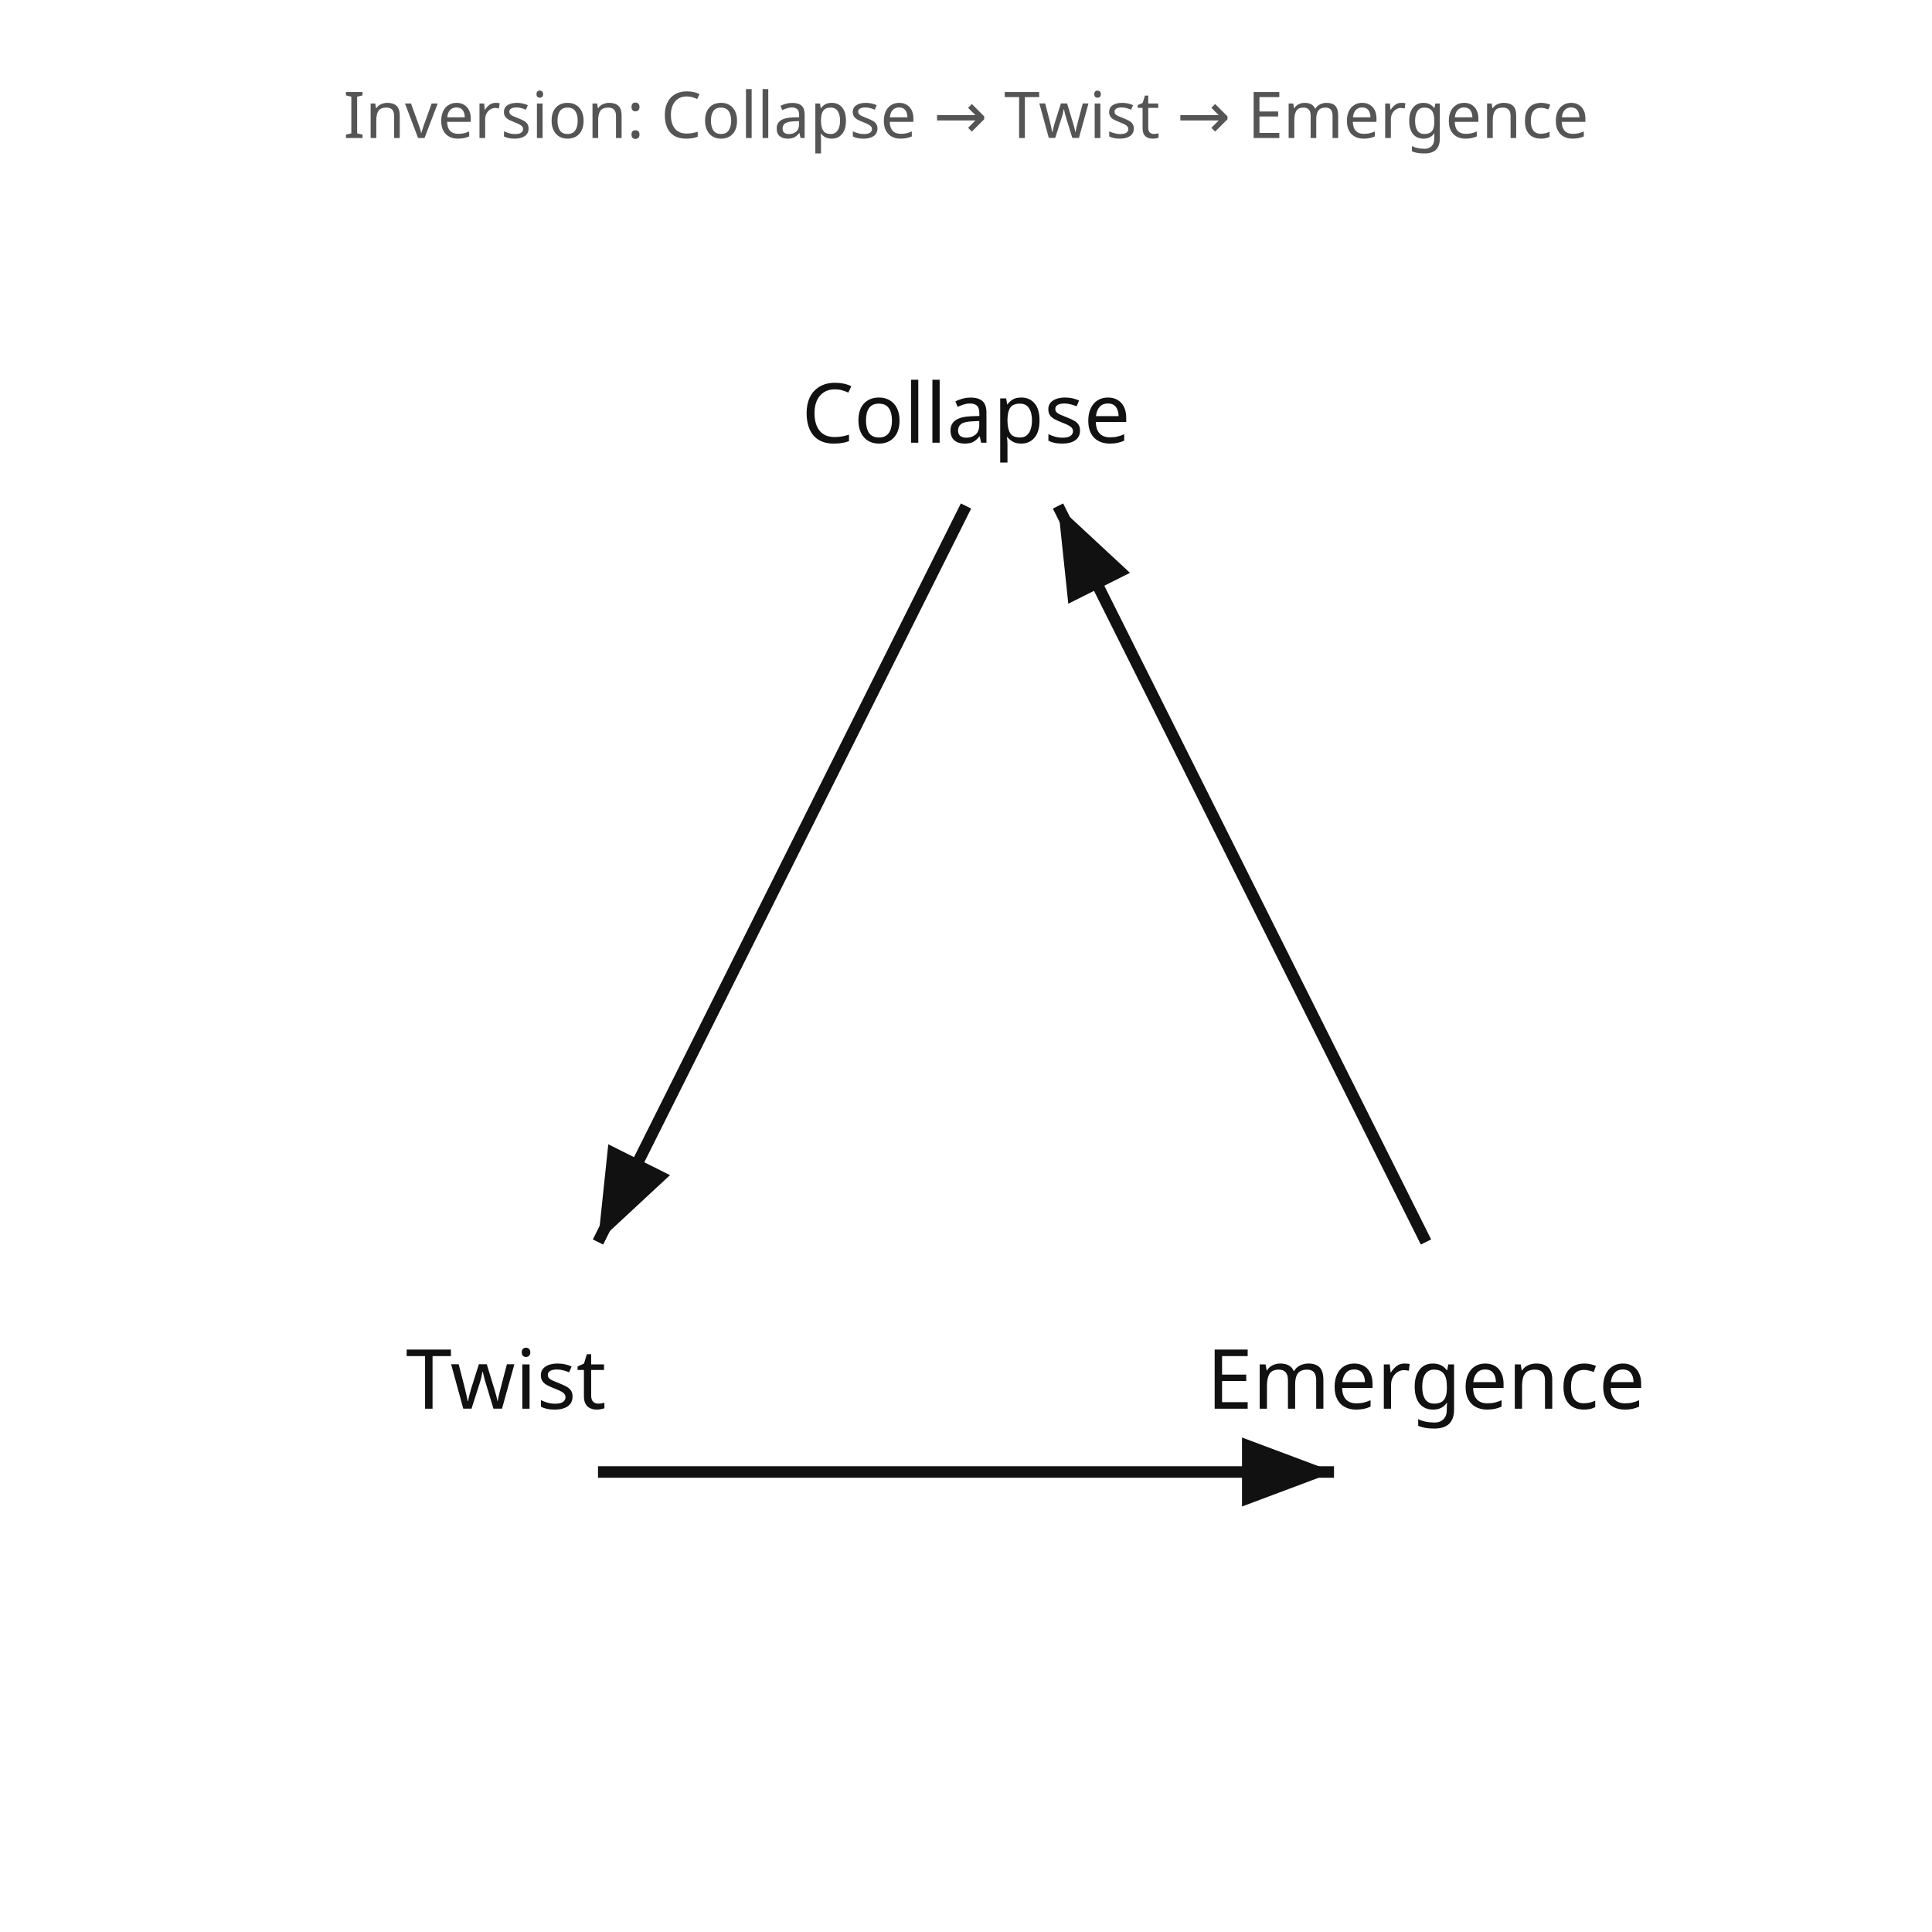
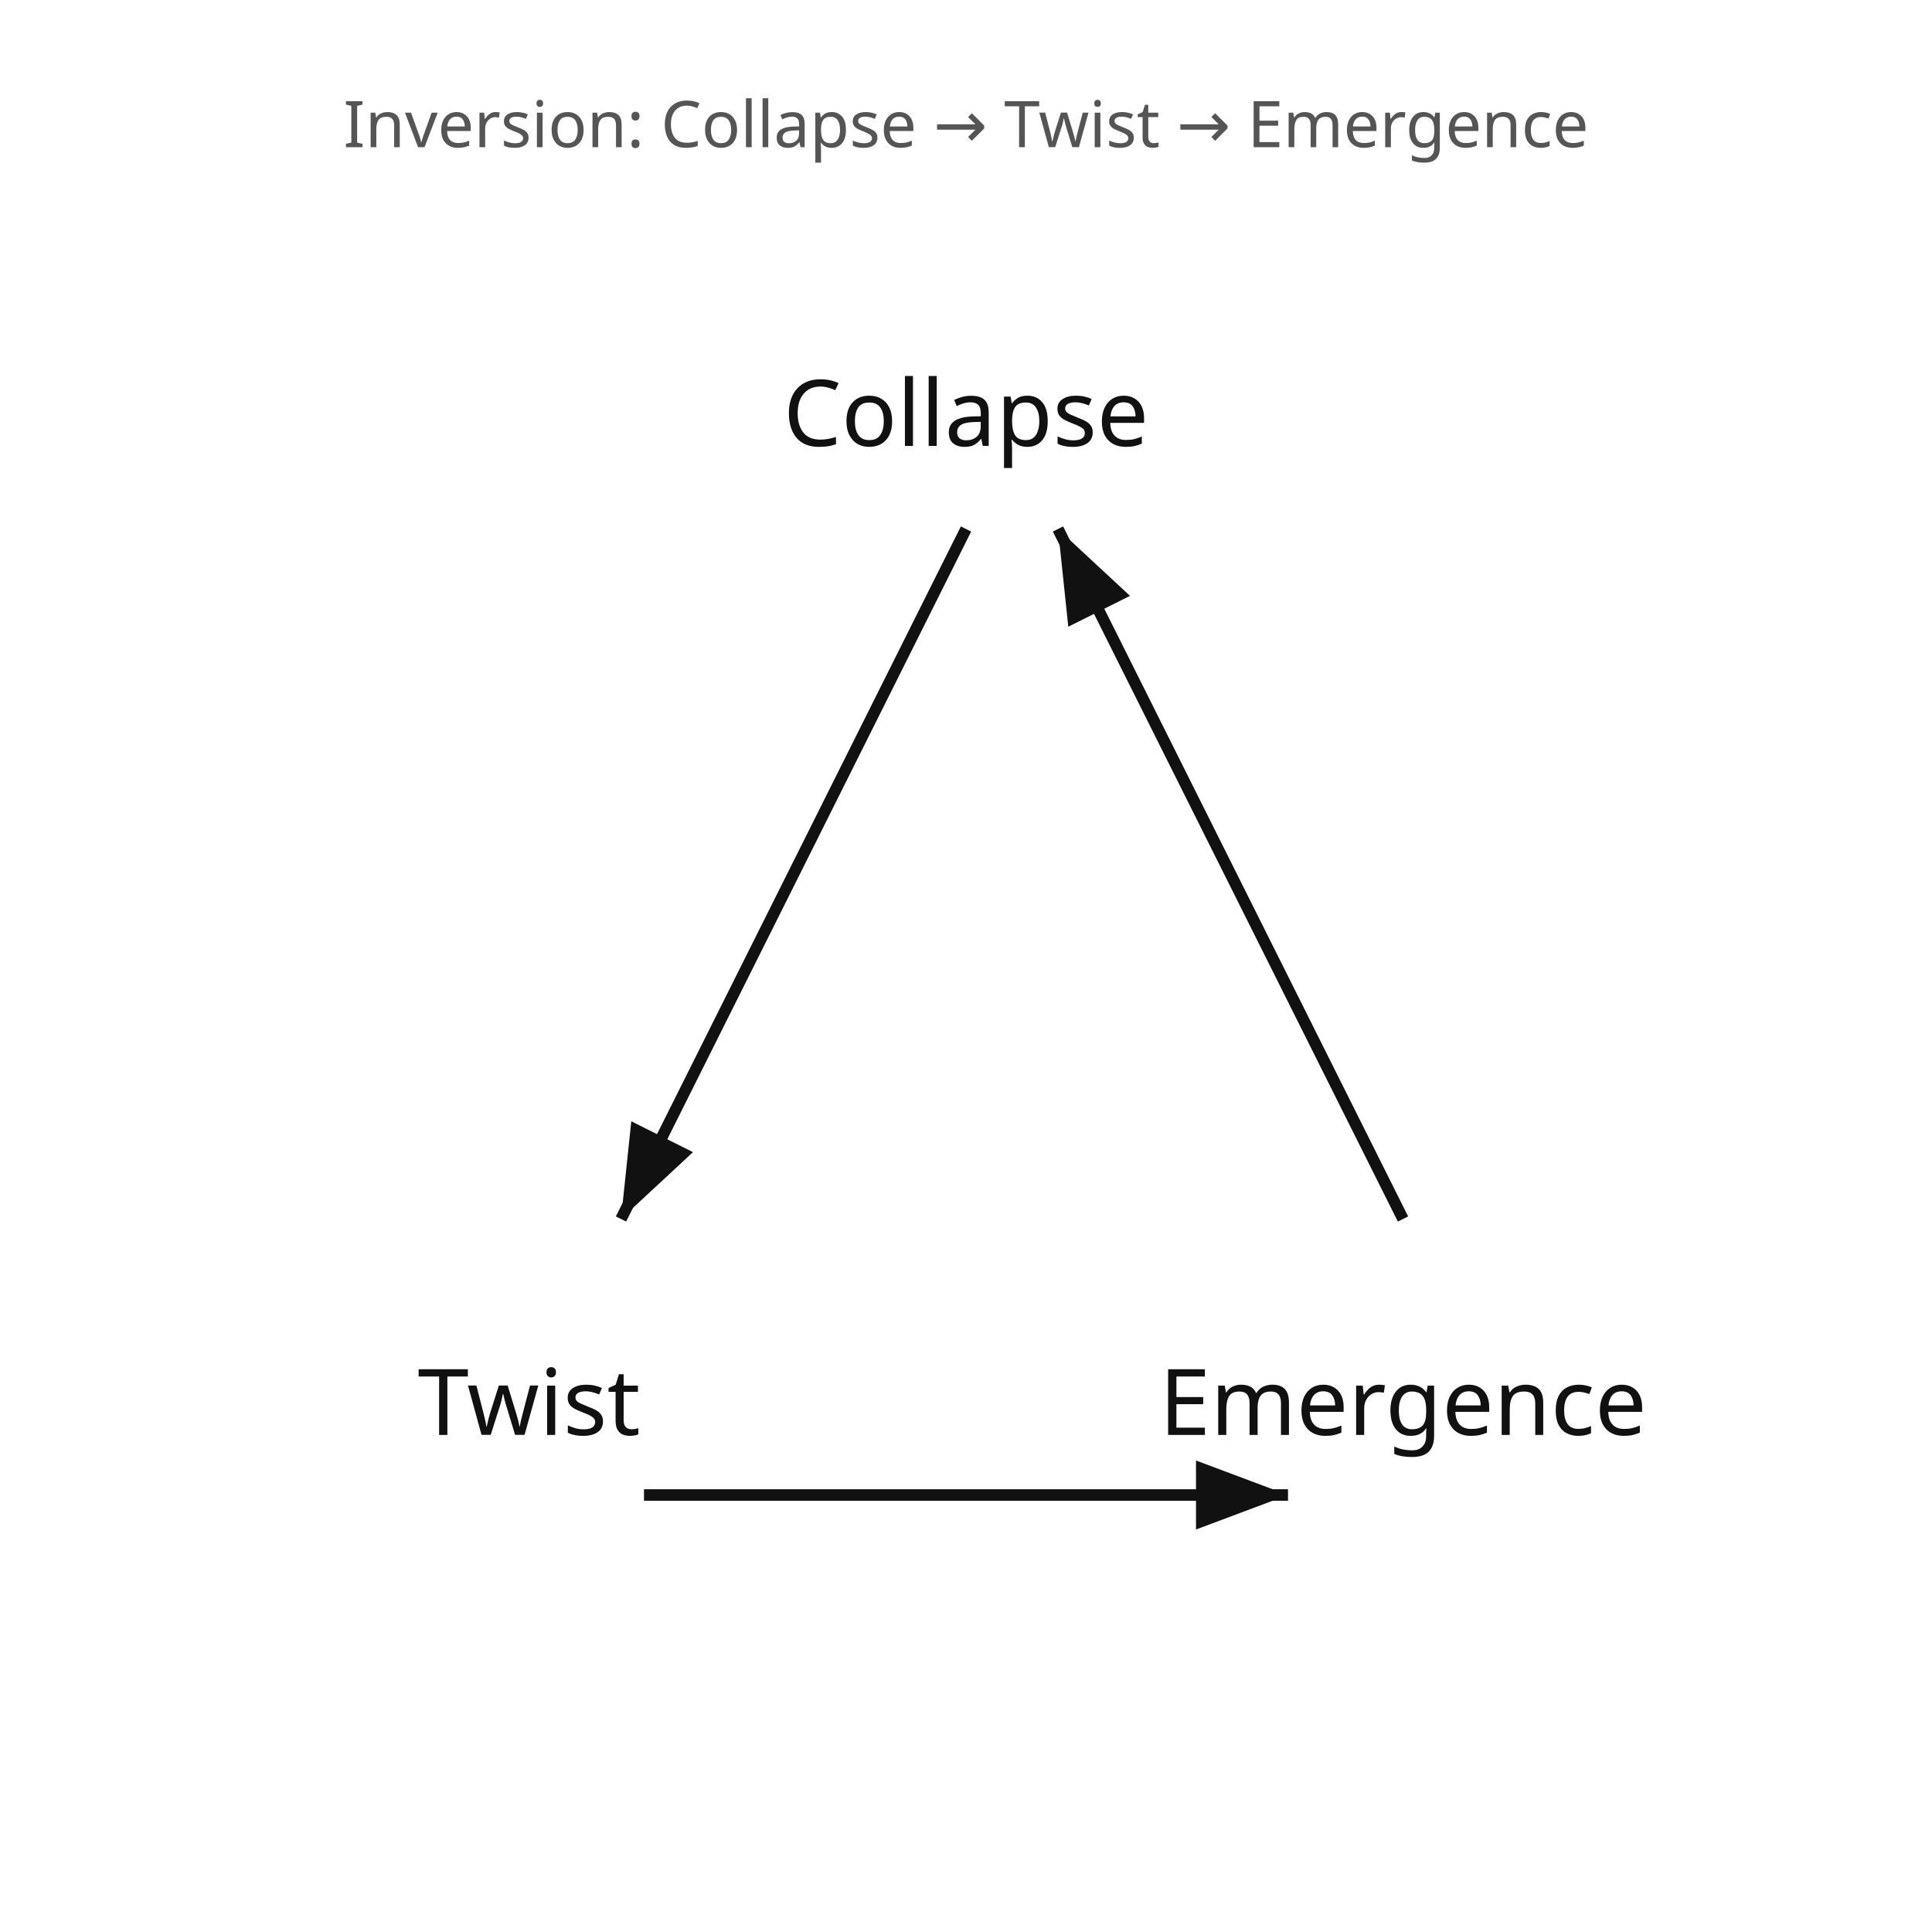
<svg xmlns="http://www.w3.org/2000/svg" width="420" height="420" viewBox="0 0 420 420">
  <style>
    .node {
      font-family: sans-serif;
-       font-size: 18px;
+       font-size: 20px;
      text-anchor: middle;
      dominant-baseline: middle;
      fill: #111;
+     }
+     .label {
+       font-family: sans-serif;
+       font-size: 14px;
+       text-anchor: middle;
+       fill: #555;
    }
    .arrow {
      stroke: #111;
      stroke-width: 2.5;
      fill: none;
      marker-end: url(#arrowhead);
    }
-     .label {
-       font-family: sans-serif;
-       font-size: 14px;
-       text-anchor: middle;
-       fill: #555;
-     }
  </style>
  <defs>
    <marker id="arrowhead" markerWidth="10" markerHeight="10" refX="8" refY="3" orient="auto">
      <polygon points="0 0, 8 3, 0 6" fill="#111" />
    </marker>
  </defs>
-   <text class="label" x="210" y="30">Inversion: Collapse → Twist → Emergence</text>
+   <text class="label" x="210" y="32">Inversion: Collapse → Twist → Emergence</text>
  <text class="node" x="210" y="90">Collapse</text>
-   <text class="node" x="110" y="300">Twist</text>
-   <text class="node" x="310" y="300">Emergence</text>
-   <line class="arrow" x1="210" y1="110" x2="130" y2="270" />
-   <line class="arrow" x1="130" y1="320" x2="290" y2="320" />
-   <line class="arrow" x1="310" y1="270" x2="230" y2="110" />
+   <text class="node" x="115" y="305">Twist</text>
+   <text class="node" x="305" y="305">Emergence</text>
+   <line class="arrow" x1="210" y1="115" x2="135" y2="265" />
+   <line class="arrow" x1="140" y1="325" x2="280" y2="325" />
+   <line class="arrow" x1="305" y1="265" x2="230" y2="115" />
</svg>
